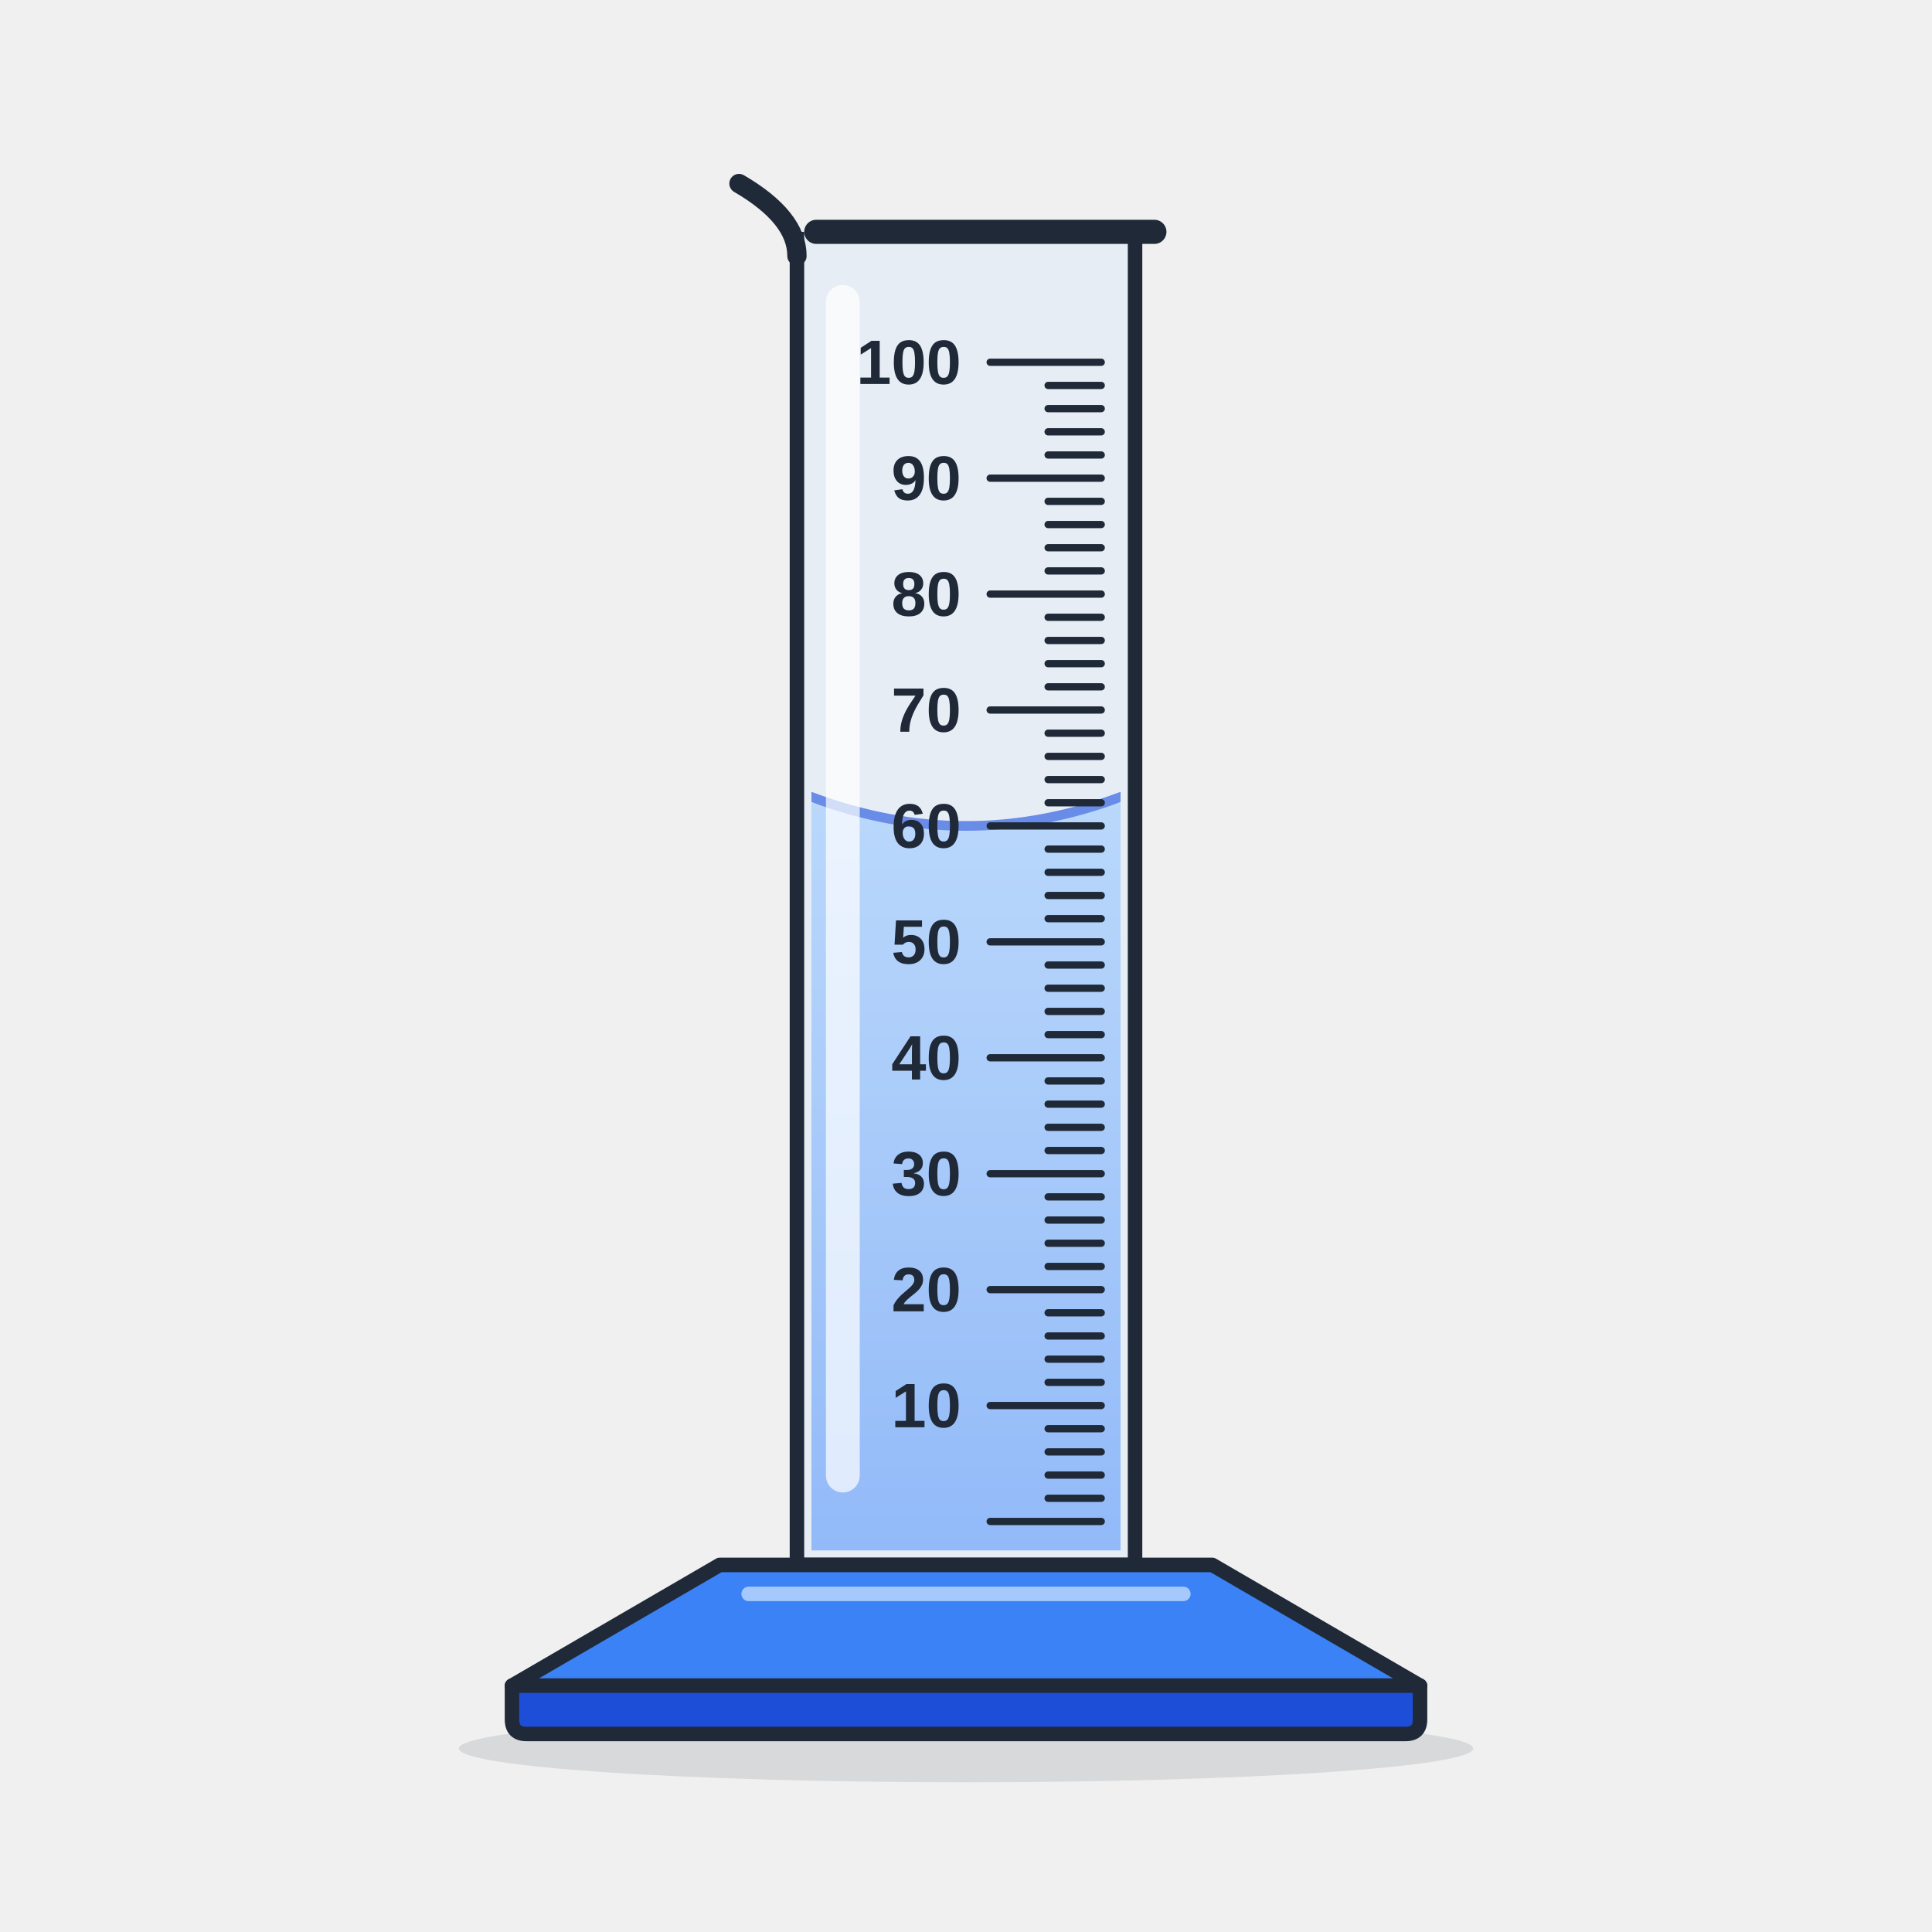
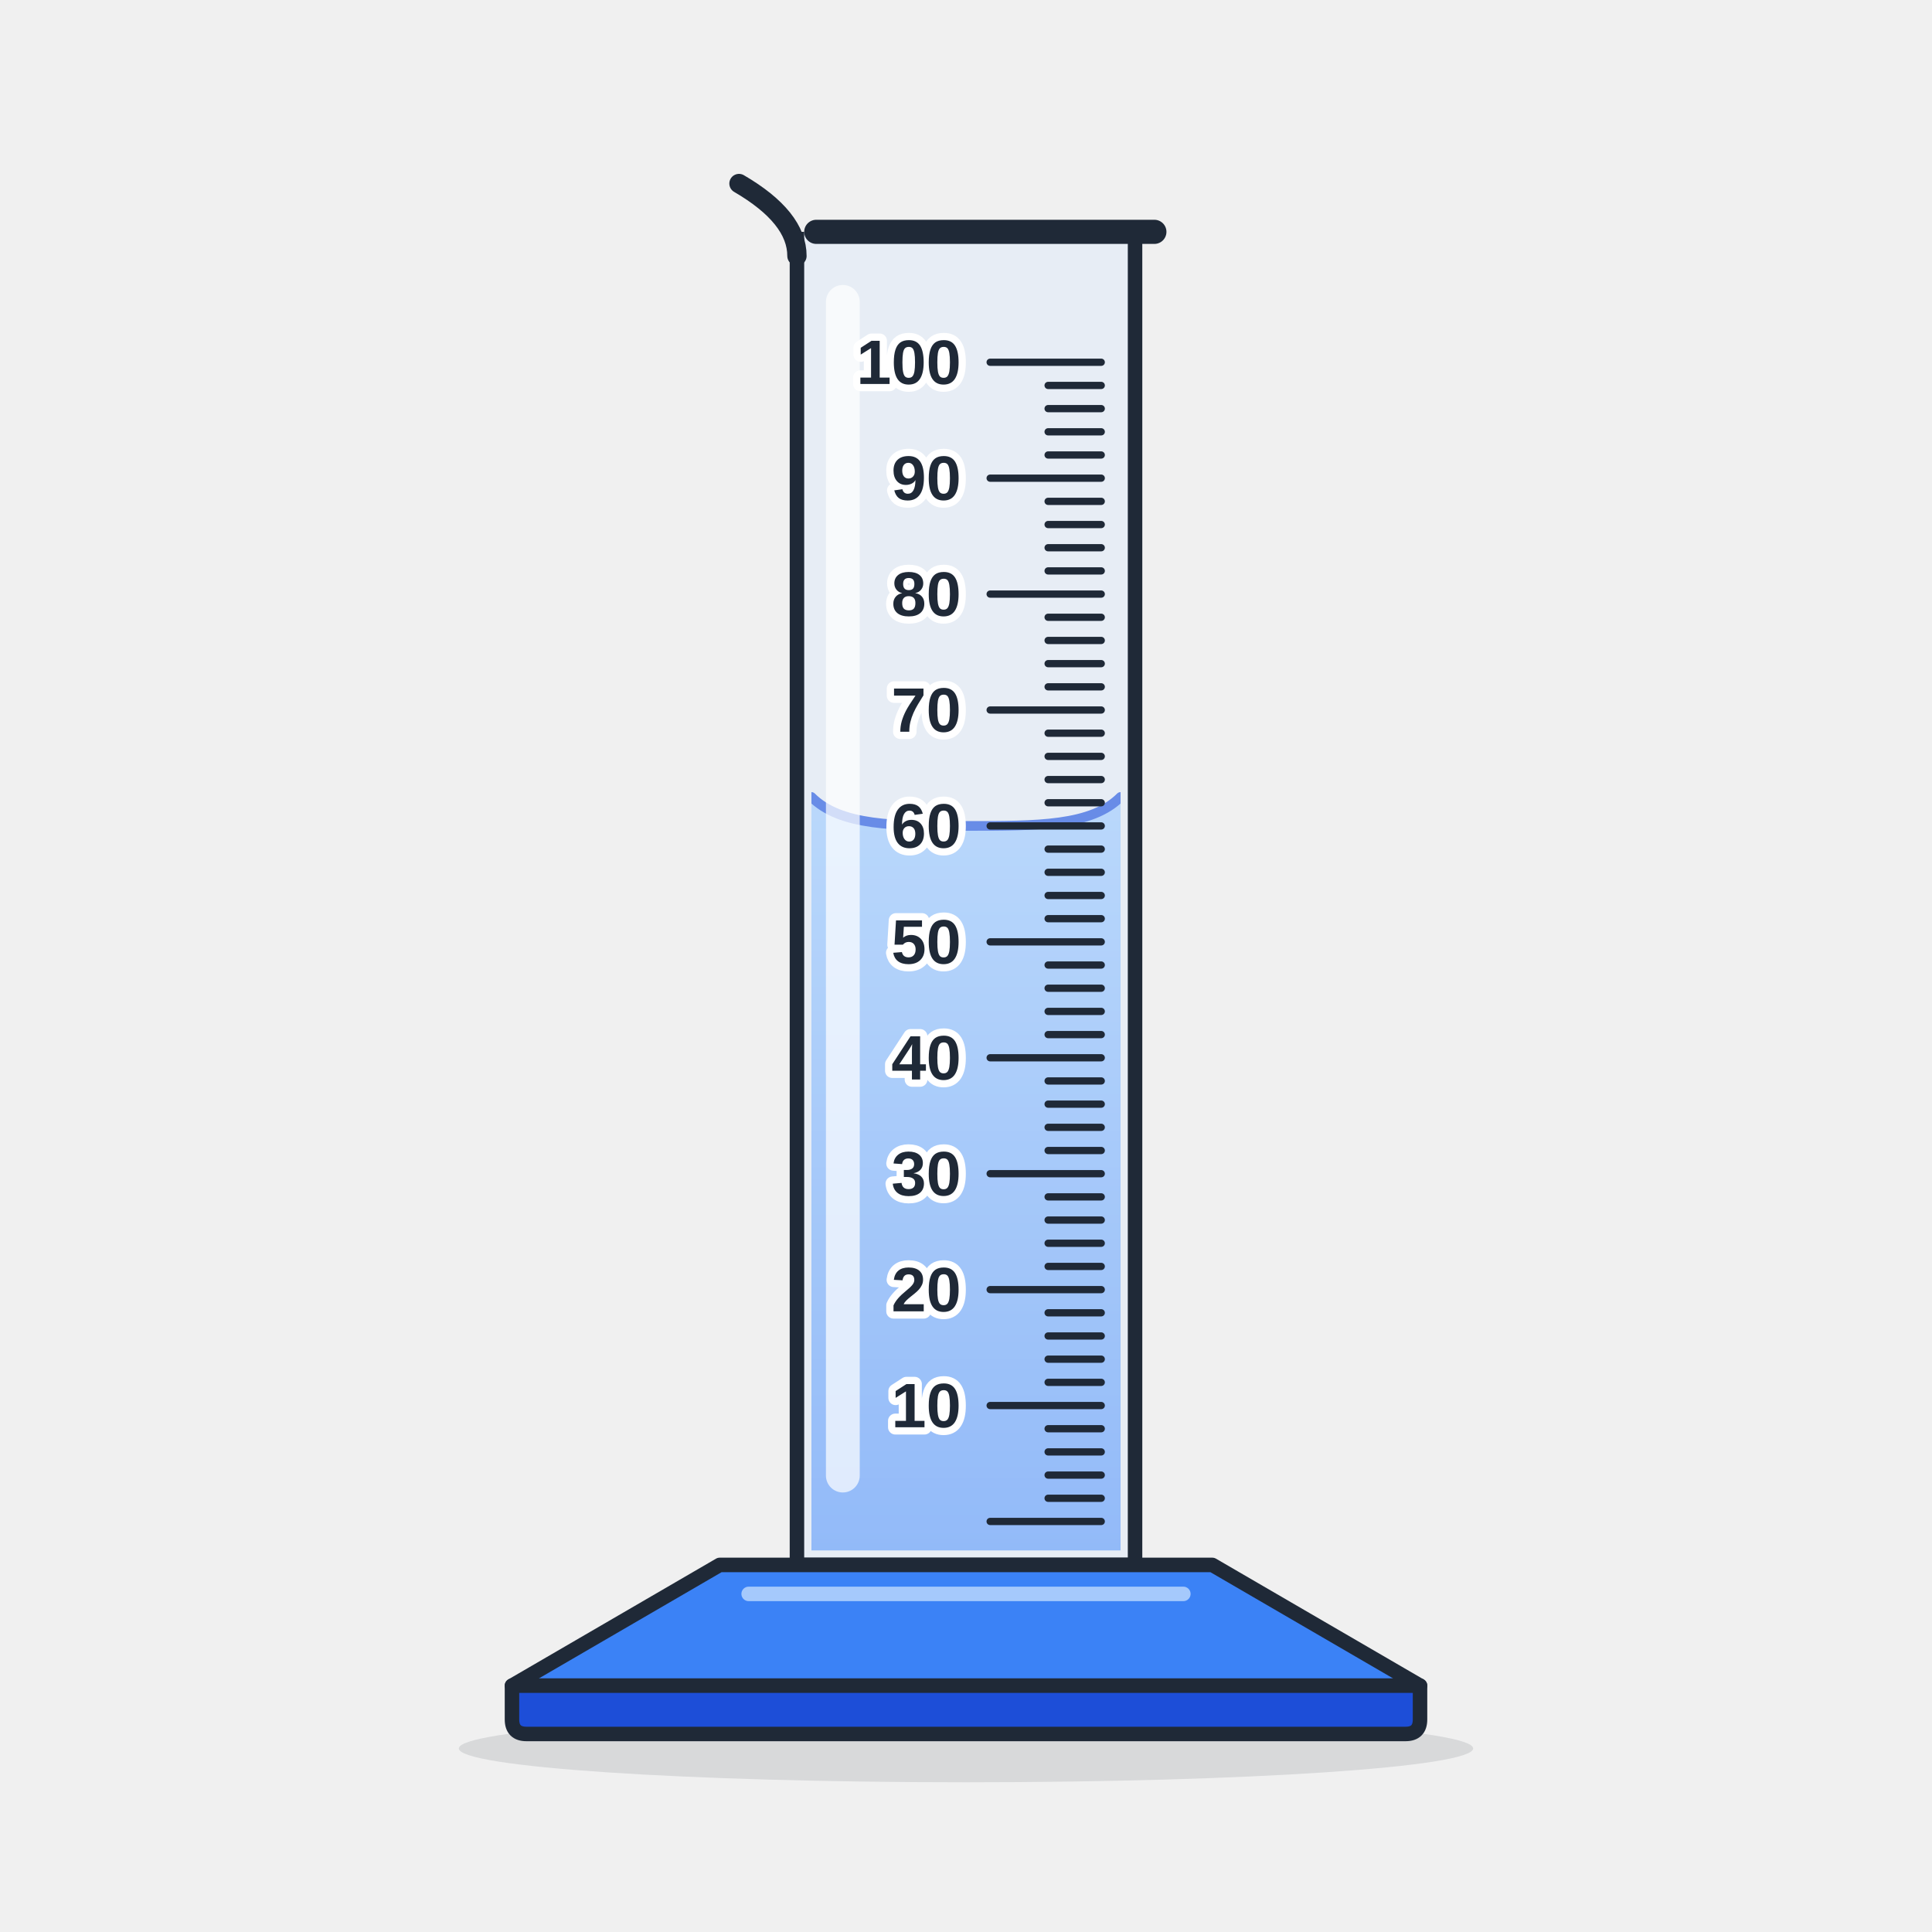
<svg xmlns="http://www.w3.org/2000/svg" viewBox="0 0 800 800">
  <defs>
    <linearGradient id="cyl-water" x1="0" y1="0" x2="0" y2="1">
      <stop offset="0" stop-color="#93c5fd" />
      <stop offset="1" stop-color="#3b82f6" />
    </linearGradient>
    <clipPath id="cyl-inside">
      <path d="M336 96 L336 642 L464 642 L464 96 Z" />
    </clipPath>
  </defs>
  <ellipse cx="400" cy="724" rx="210" ry="14" fill="#1f2937" opacity="0.12" />
  <g clip-path="url(#cyl-inside)">
-     <path d="M320 327 Q400 357 480 327 L480 660 L320 660 Z" fill="url(#cyl-water)" opacity="0.8" />
-     <path d="M336 330 Q400 354 464 330" fill="none" stroke="#1d4ed8" stroke-width="4" stroke-linecap="round" />
+     <path d="M330 326 C344 342 370 342 400 342 C430 342 456 342 470 326 L470 660 L330 660 Z" fill="url(#cyl-water)" opacity="0.8" />
+     <path d="M336 330 C348 342 370 342 400 342 C430 342 452 342 464 330" fill="none" stroke="#1d4ed8" stroke-width="4" stroke-linecap="round" />
  </g>
  <path d="M330 96 L330 648 L470 648 L470 96 Z" fill="#dbeafe" fill-opacity="0.4" />
  <path d="M330 96 L330 648 L470 648 L470 96" fill="none" stroke="#1f2937" stroke-width="6" stroke-linejoin="round" />
  <path d="M338 96 L478 96" stroke="#1f2937" stroke-width="10" stroke-linecap="round" />
  <path d="M330 106 Q330 90 306 76" fill="none" stroke="#1f2937" stroke-width="8" stroke-linecap="round" />
  <rect x="342" y="118" width="14" height="500" rx="7" fill="#ffffff" opacity="0.7" />
  <g stroke="#1f2937" stroke-width="3" stroke-linecap="round">
    <line x1="410" y1="630" x2="456" y2="630" />
    <line x1="434" y1="620.4" x2="456" y2="620.4" />
    <line x1="434" y1="610.8" x2="456" y2="610.8" />
    <line x1="434" y1="601.2" x2="456" y2="601.2" />
    <line x1="434" y1="591.6" x2="456" y2="591.6" />
    <line x1="410" y1="582" x2="456" y2="582" />
    <line x1="434" y1="572.4" x2="456" y2="572.4" />
    <line x1="434" y1="562.8" x2="456" y2="562.8" />
    <line x1="434" y1="553.2" x2="456" y2="553.2" />
    <line x1="434" y1="543.6" x2="456" y2="543.6" />
    <line x1="410" y1="534" x2="456" y2="534" />
    <line x1="434" y1="524.4" x2="456" y2="524.4" />
    <line x1="434" y1="514.8" x2="456" y2="514.8" />
    <line x1="434" y1="505.2" x2="456" y2="505.2" />
    <line x1="434" y1="495.6" x2="456" y2="495.6" />
    <line x1="410" y1="486" x2="456" y2="486" />
    <line x1="434" y1="476.4" x2="456" y2="476.4" />
    <line x1="434" y1="466.8" x2="456" y2="466.8" />
    <line x1="434" y1="457.2" x2="456" y2="457.2" />
    <line x1="434" y1="447.6" x2="456" y2="447.6" />
    <line x1="410" y1="438" x2="456" y2="438" />
    <line x1="434" y1="428.4" x2="456" y2="428.4" />
    <line x1="434" y1="418.8" x2="456" y2="418.8" />
    <line x1="434" y1="409.2" x2="456" y2="409.2" />
    <line x1="434" y1="399.6" x2="456" y2="399.6" />
    <line x1="410" y1="390" x2="456" y2="390" />
    <line x1="434" y1="380.4" x2="456" y2="380.4" />
    <line x1="434" y1="370.8" x2="456" y2="370.8" />
    <line x1="434" y1="361.2" x2="456" y2="361.2" />
    <line x1="434" y1="351.6" x2="456" y2="351.6" />
    <line x1="410" y1="342" x2="456" y2="342" />
    <line x1="434" y1="332.4" x2="456" y2="332.4" />
    <line x1="434" y1="322.8" x2="456" y2="322.8" />
    <line x1="434" y1="313.2" x2="456" y2="313.2" />
    <line x1="434" y1="303.6" x2="456" y2="303.6" />
    <line x1="410" y1="294" x2="456" y2="294" />
    <line x1="434" y1="284.4" x2="456" y2="284.4" />
    <line x1="434" y1="274.8" x2="456" y2="274.8" />
    <line x1="434" y1="265.2" x2="456" y2="265.2" />
    <line x1="434" y1="255.6" x2="456" y2="255.6" />
    <line x1="410" y1="246" x2="456" y2="246" />
    <line x1="434" y1="236.4" x2="456" y2="236.4" />
    <line x1="434" y1="226.8" x2="456" y2="226.8" />
    <line x1="434" y1="217.2" x2="456" y2="217.2" />
    <line x1="434" y1="207.6" x2="456" y2="207.6" />
    <line x1="410" y1="198" x2="456" y2="198" />
    <line x1="434" y1="188.4" x2="456" y2="188.4" />
    <line x1="434" y1="178.8" x2="456" y2="178.8" />
    <line x1="434" y1="169.2" x2="456" y2="169.2" />
    <line x1="434" y1="159.6" x2="456" y2="159.6" />
    <line x1="410" y1="150" x2="456" y2="150" />
  </g>
-   <g font-family="Arial, Helvetica, sans-serif" font-weight="700" font-size="26" fill="#1f2937" text-anchor="end">
+   <g font-family="Arial, Helvetica, sans-serif" font-weight="700" font-size="26" fill="#1f2937" text-anchor="end" stroke="#ffffff" stroke-width="6" stroke-linejoin="round" paint-order="stroke">
    <text x="398" y="591">10</text>
    <text x="398" y="543">20</text>
    <text x="398" y="495">30</text>
    <text x="398" y="447">40</text>
    <text x="398" y="399">50</text>
    <text x="398" y="351">60</text>
    <text x="398" y="303">70</text>
    <text x="398" y="255">80</text>
    <text x="398" y="207">90</text>
    <text x="398" y="159">100</text>
  </g>
  <path d="M298 648 L502 648 L588 698 L212 698 Z" fill="#3b82f6" stroke="#1f2937" stroke-width="6" stroke-linejoin="round" />
  <path d="M212 698 L588 698 L588 712 Q588 718 582 718 L218 718 Q212 718 212 712 Z" fill="#1d4ed8" stroke="#1f2937" stroke-width="6" stroke-linejoin="round" />
  <path d="M310 660 L490 660" stroke="#bfdbfe" stroke-width="6" stroke-linecap="round" opacity="0.8" />
</svg>
